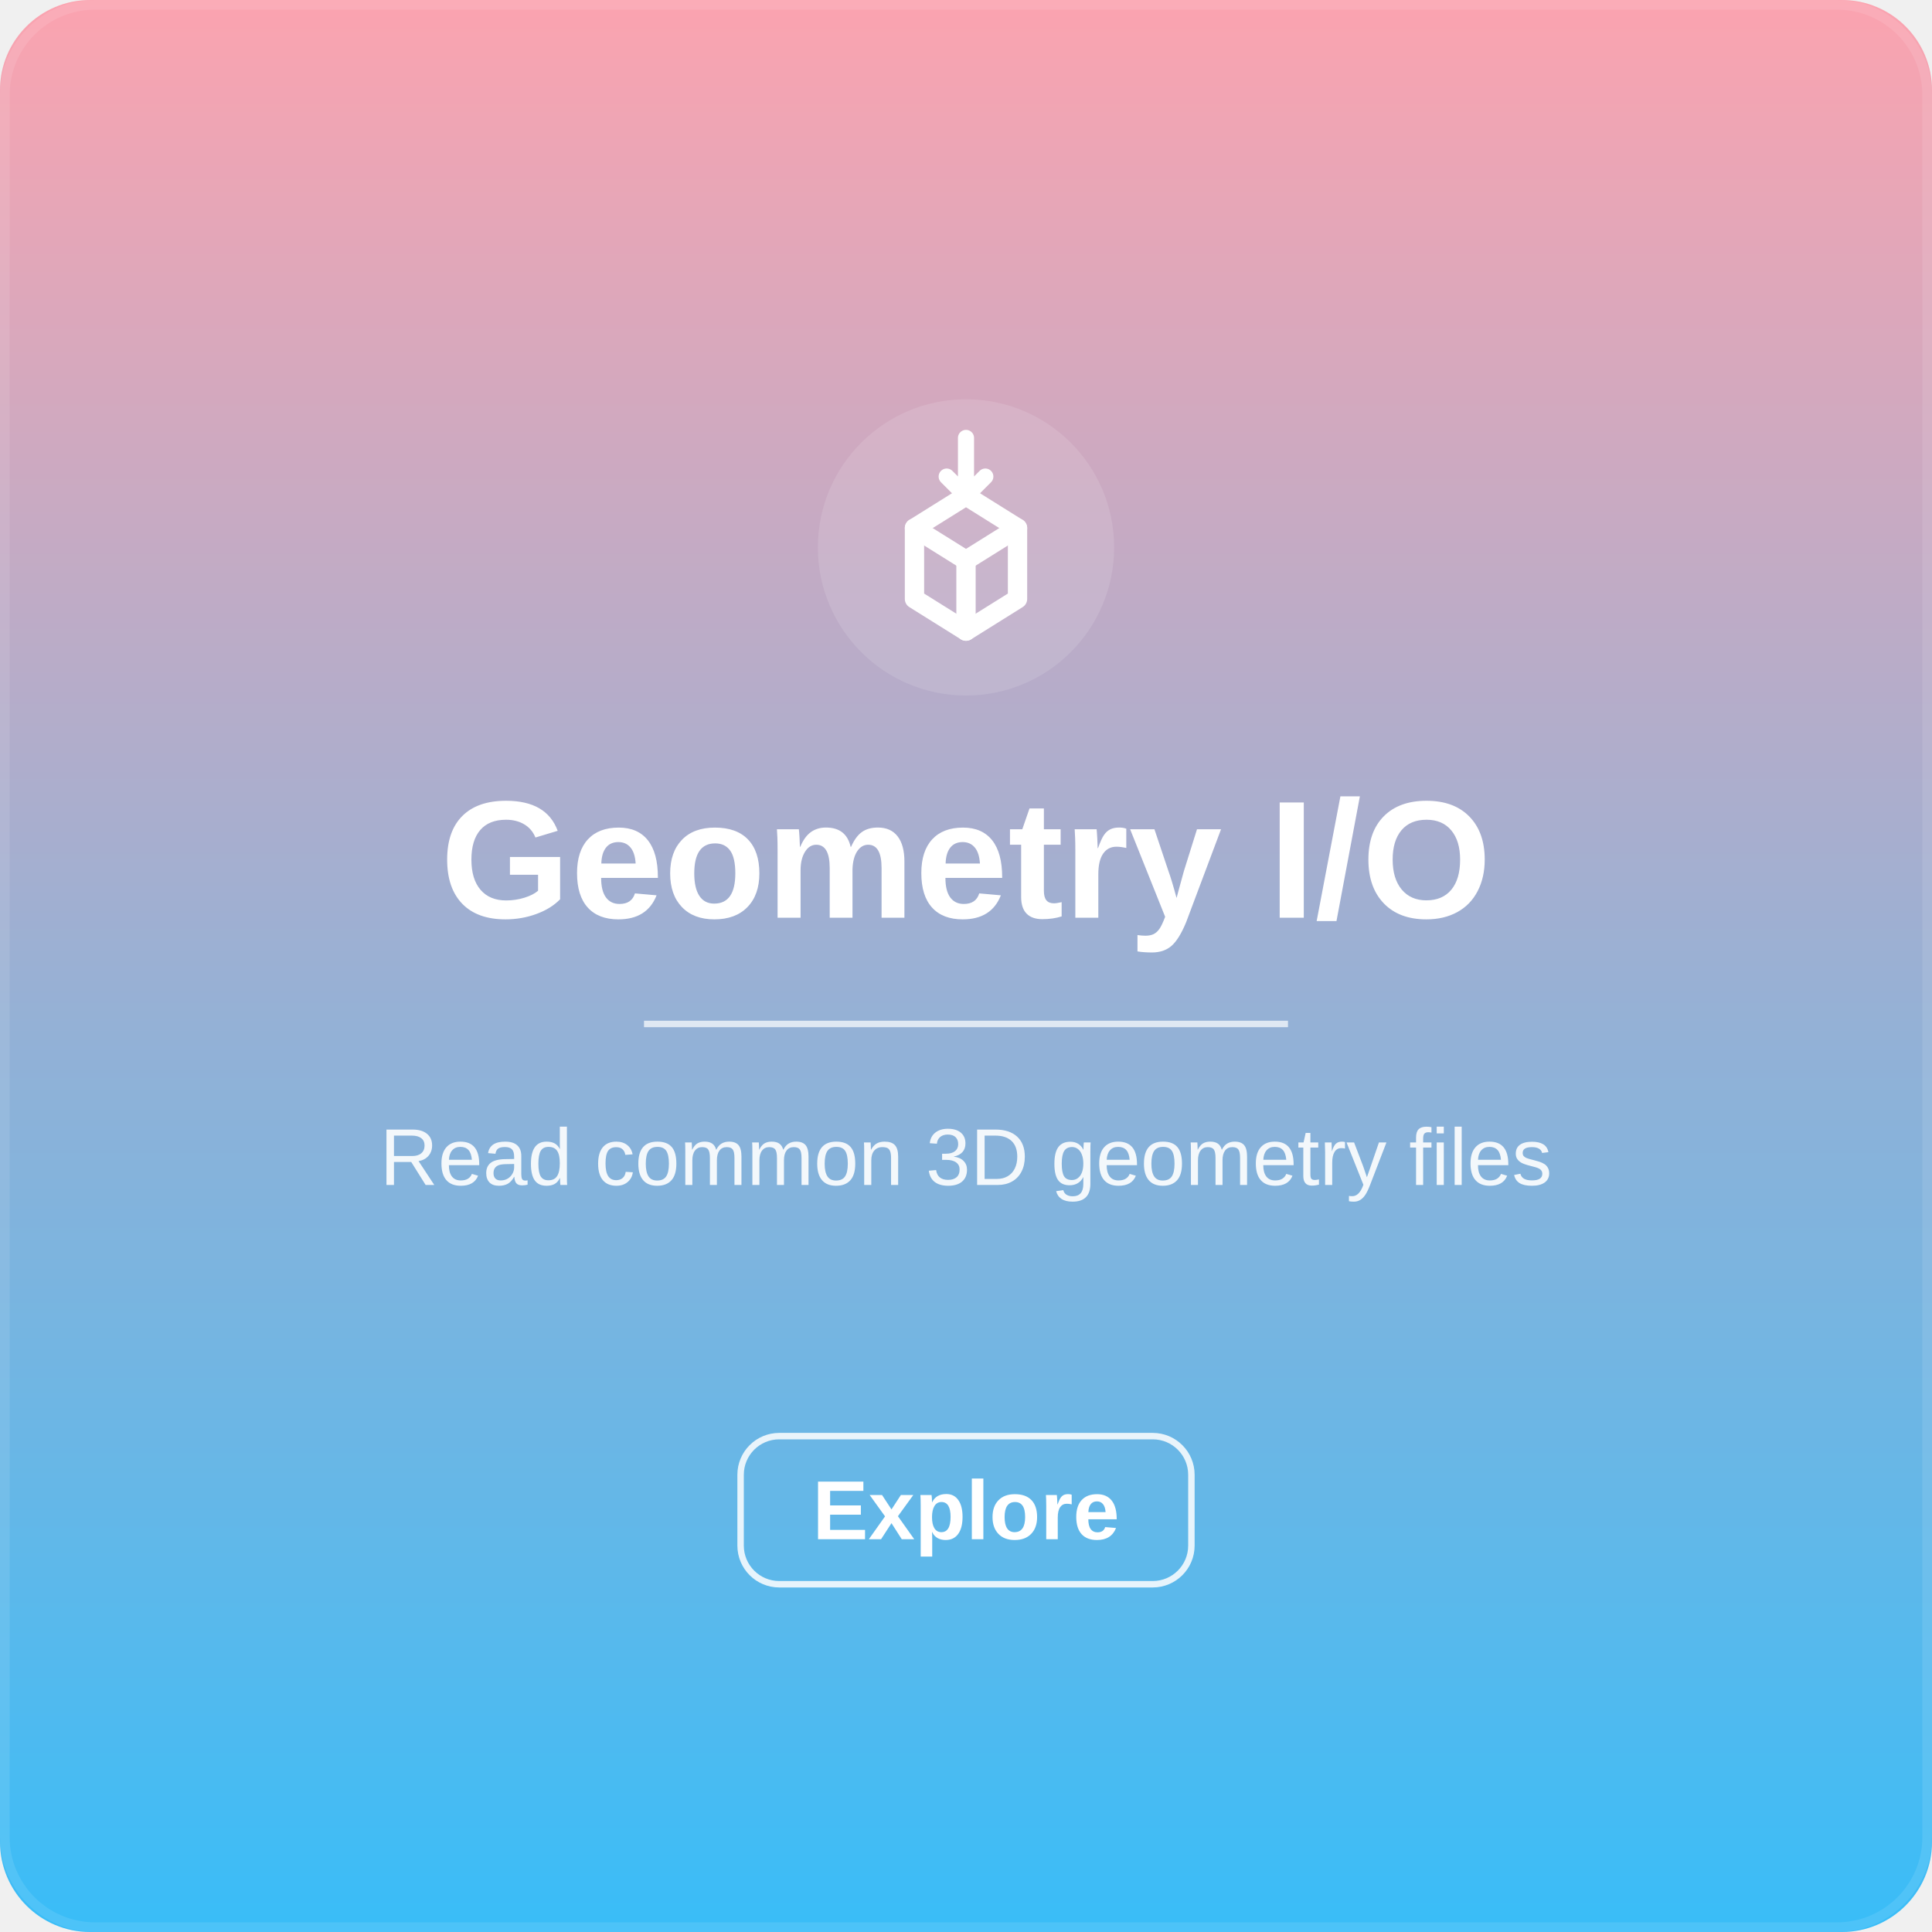
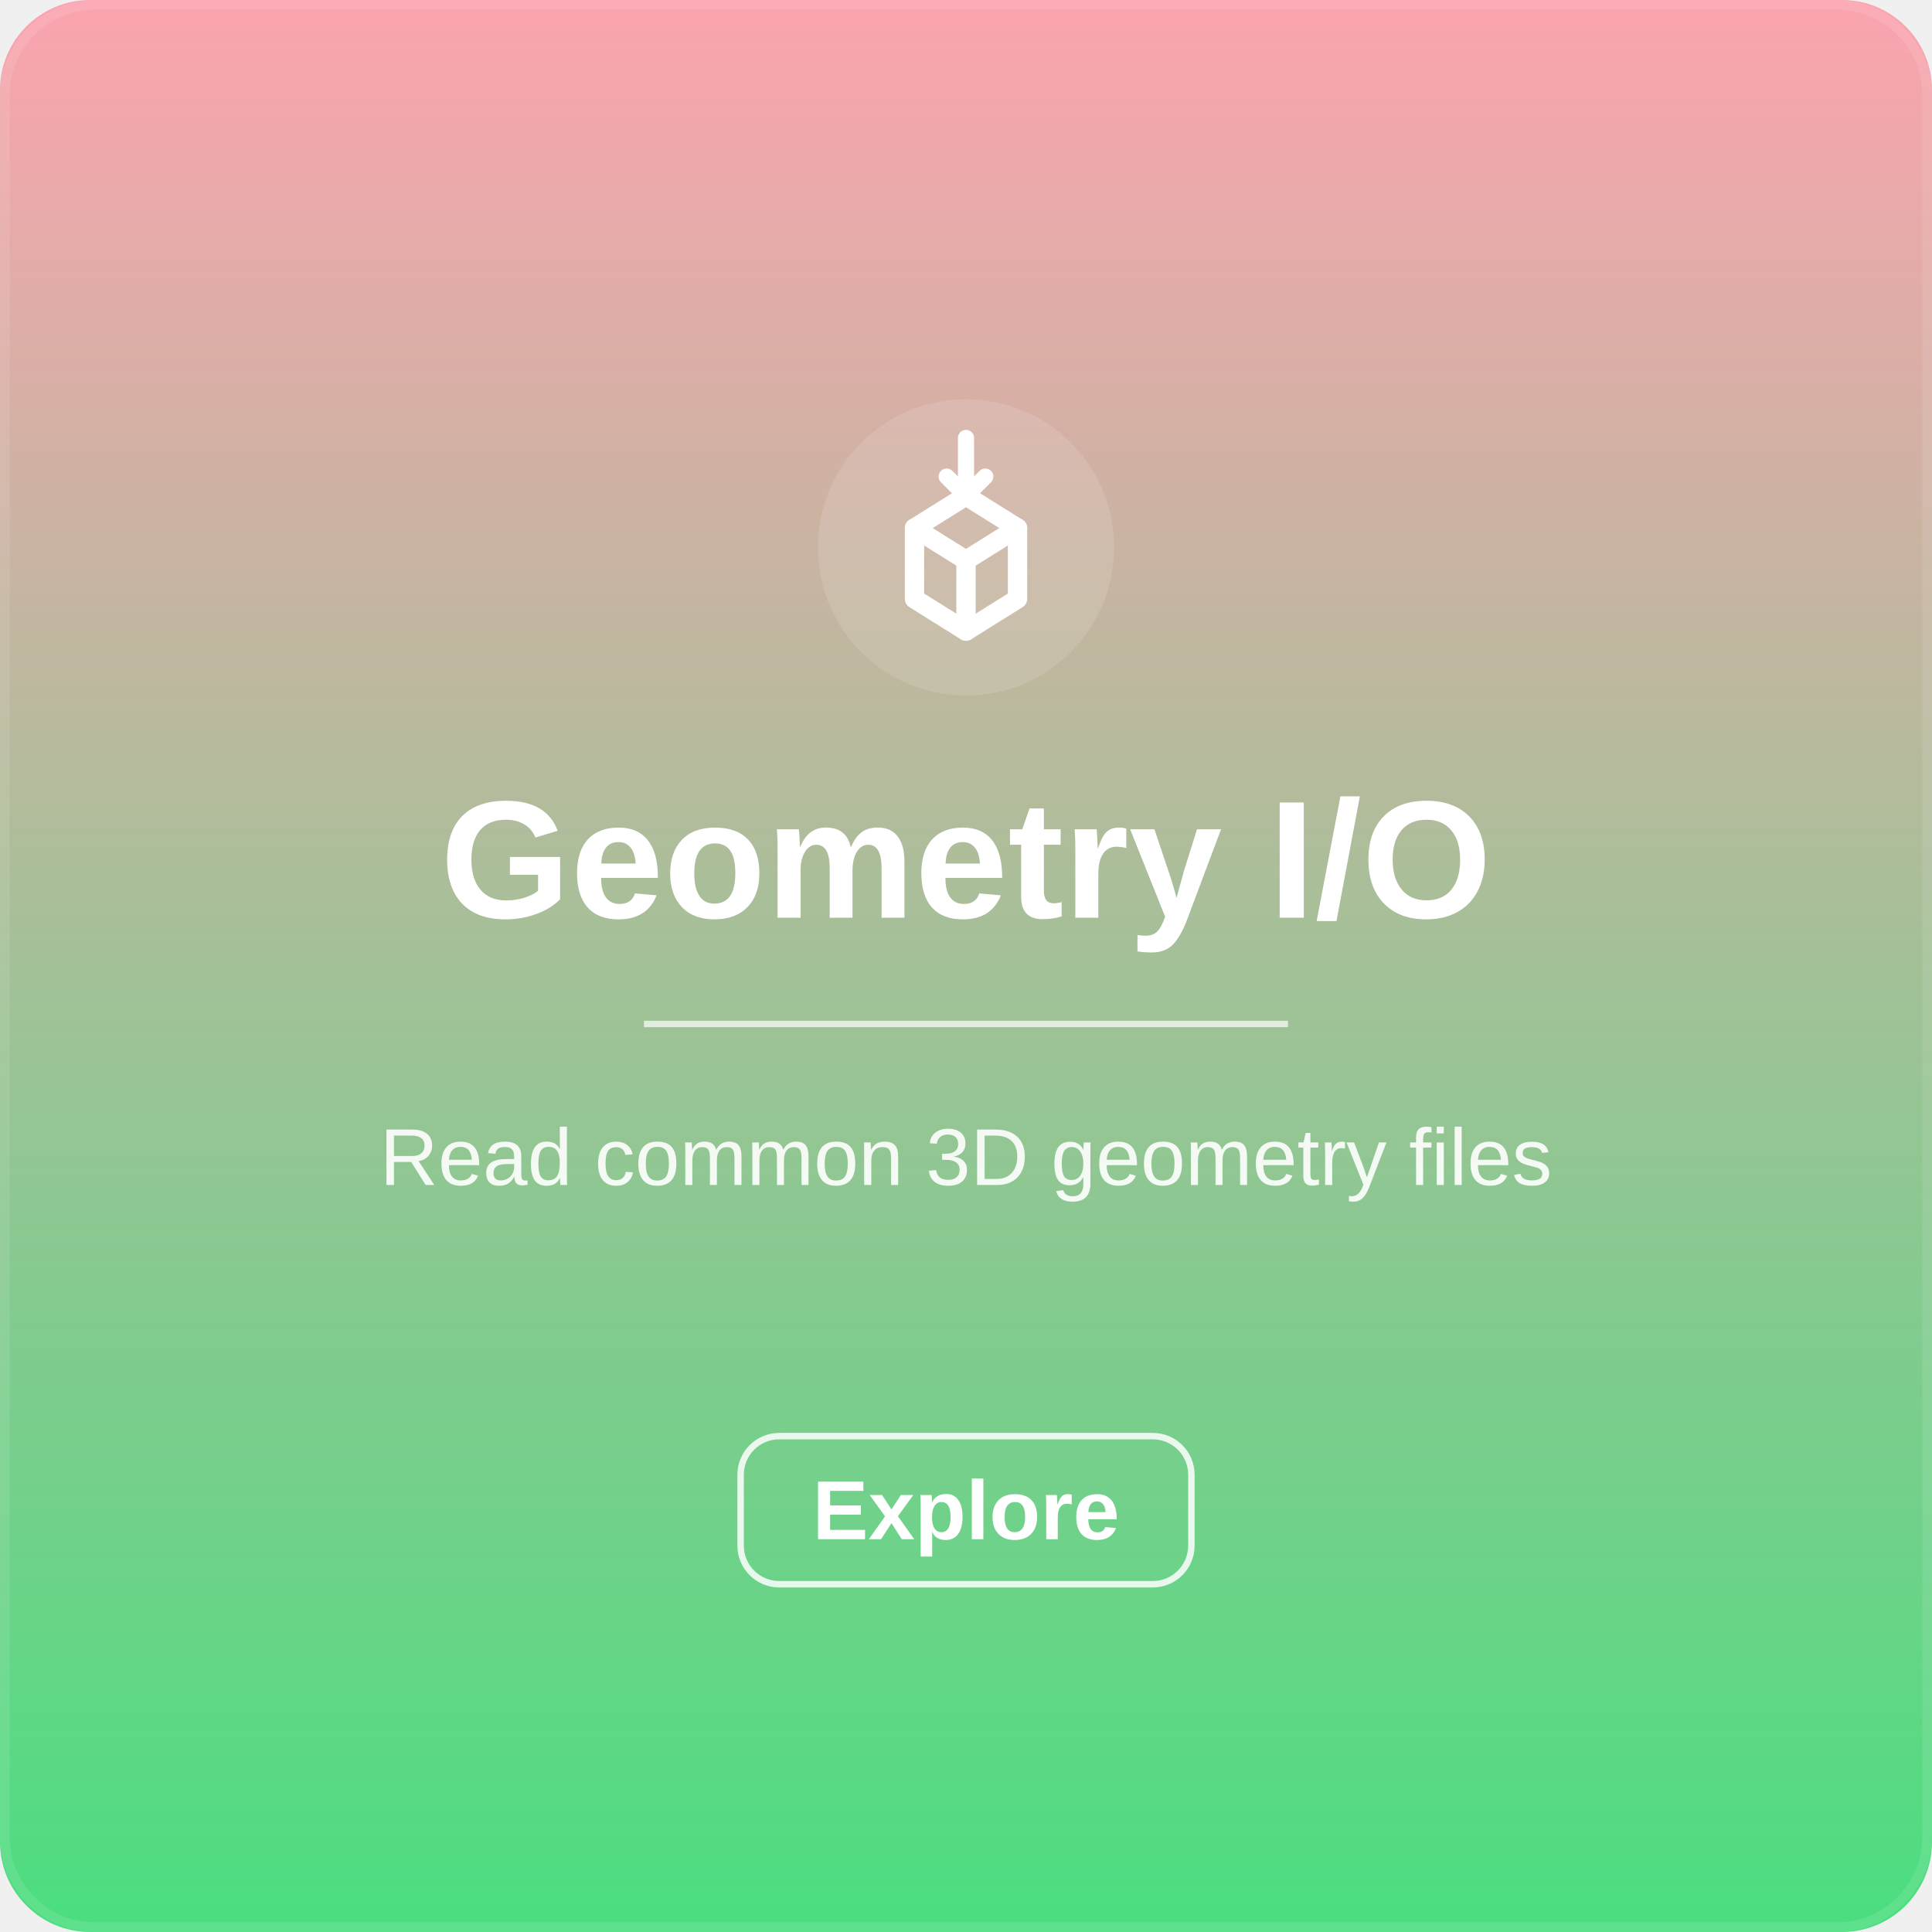
<svg xmlns="http://www.w3.org/2000/svg" width="600" height="600" viewBox="0 0 600 600">
  <defs>
    <linearGradient id="bgGradient" x1="0%" y1="0%" x2="0%" y2="100%">
      <stop offset="0%" stop-color="#FCA3AF" />
-       <stop offset="100%" stop-color="#38bdf8" />
+       <stop offset="100%" stop-color="#4ade80" />
    </linearGradient>
    <clipPath id="cardClip">
      <rect x="0" y="0" width="600" height="600" rx="28" ry="28" />
    </clipPath>
  </defs>
  <g clip-path="url(#cardClip)">
    <rect x="0" y="0" width="600" height="600" fill="url(#bgGradient)" />
    <circle cx="300" cy="170" r="46" fill="#FFFFFF" opacity="0.12" />
    <g transform="translate(300,170)">
      <g fill="none" stroke="#FFFFFF" stroke-width="6" stroke-linecap="round" stroke-linejoin="round">
        <path d="M-16 -6 l16 -10 l16 10 v22 l-16 10 l-16 -10 z" />
        <path d="M-16 -6 l16 10 l16 -10" />
        <line x1="0" y1="4" x2="0" y2="26" />
        <path d="M0 -34 v18 M-6 -22 l6 6 l6 -6" stroke-width="5" />
      </g>
    </g>
    <text x="300" y="285" text-anchor="middle" font-family="Arial, Helvetica, sans-serif" font-weight="800" font-size="52" fill="#FFFFFF">Geometry I/O</text>
    <line x1="200" y1="318" x2="400" y2="318" stroke="#FFFFFF" stroke-width="2" opacity="0.7" />
    <text x="300" y="368" text-anchor="middle" font-family="Arial, Helvetica, sans-serif" font-weight="400" font-size="25" fill="#FFFFFF" opacity="0.9">Read common 3D geometry files</text>
    <rect x="230" y="446" width="140" height="46" rx="12" ry="12" fill="none" stroke="#FFFFFF" stroke-width="2" opacity="0.85" />
    <text x="300" y="469" text-anchor="middle" dominant-baseline="central" font-family="Arial, Helvetica, sans-serif" font-weight="700" font-size="26" fill="#FFFFFF">Explore</text>
  </g>
  <rect x="1.5" y="1.5" width="597" height="597" rx="28" ry="28" fill="none" stroke="#FFFFFF" stroke-opacity="0.1" stroke-width="3" />
</svg>
